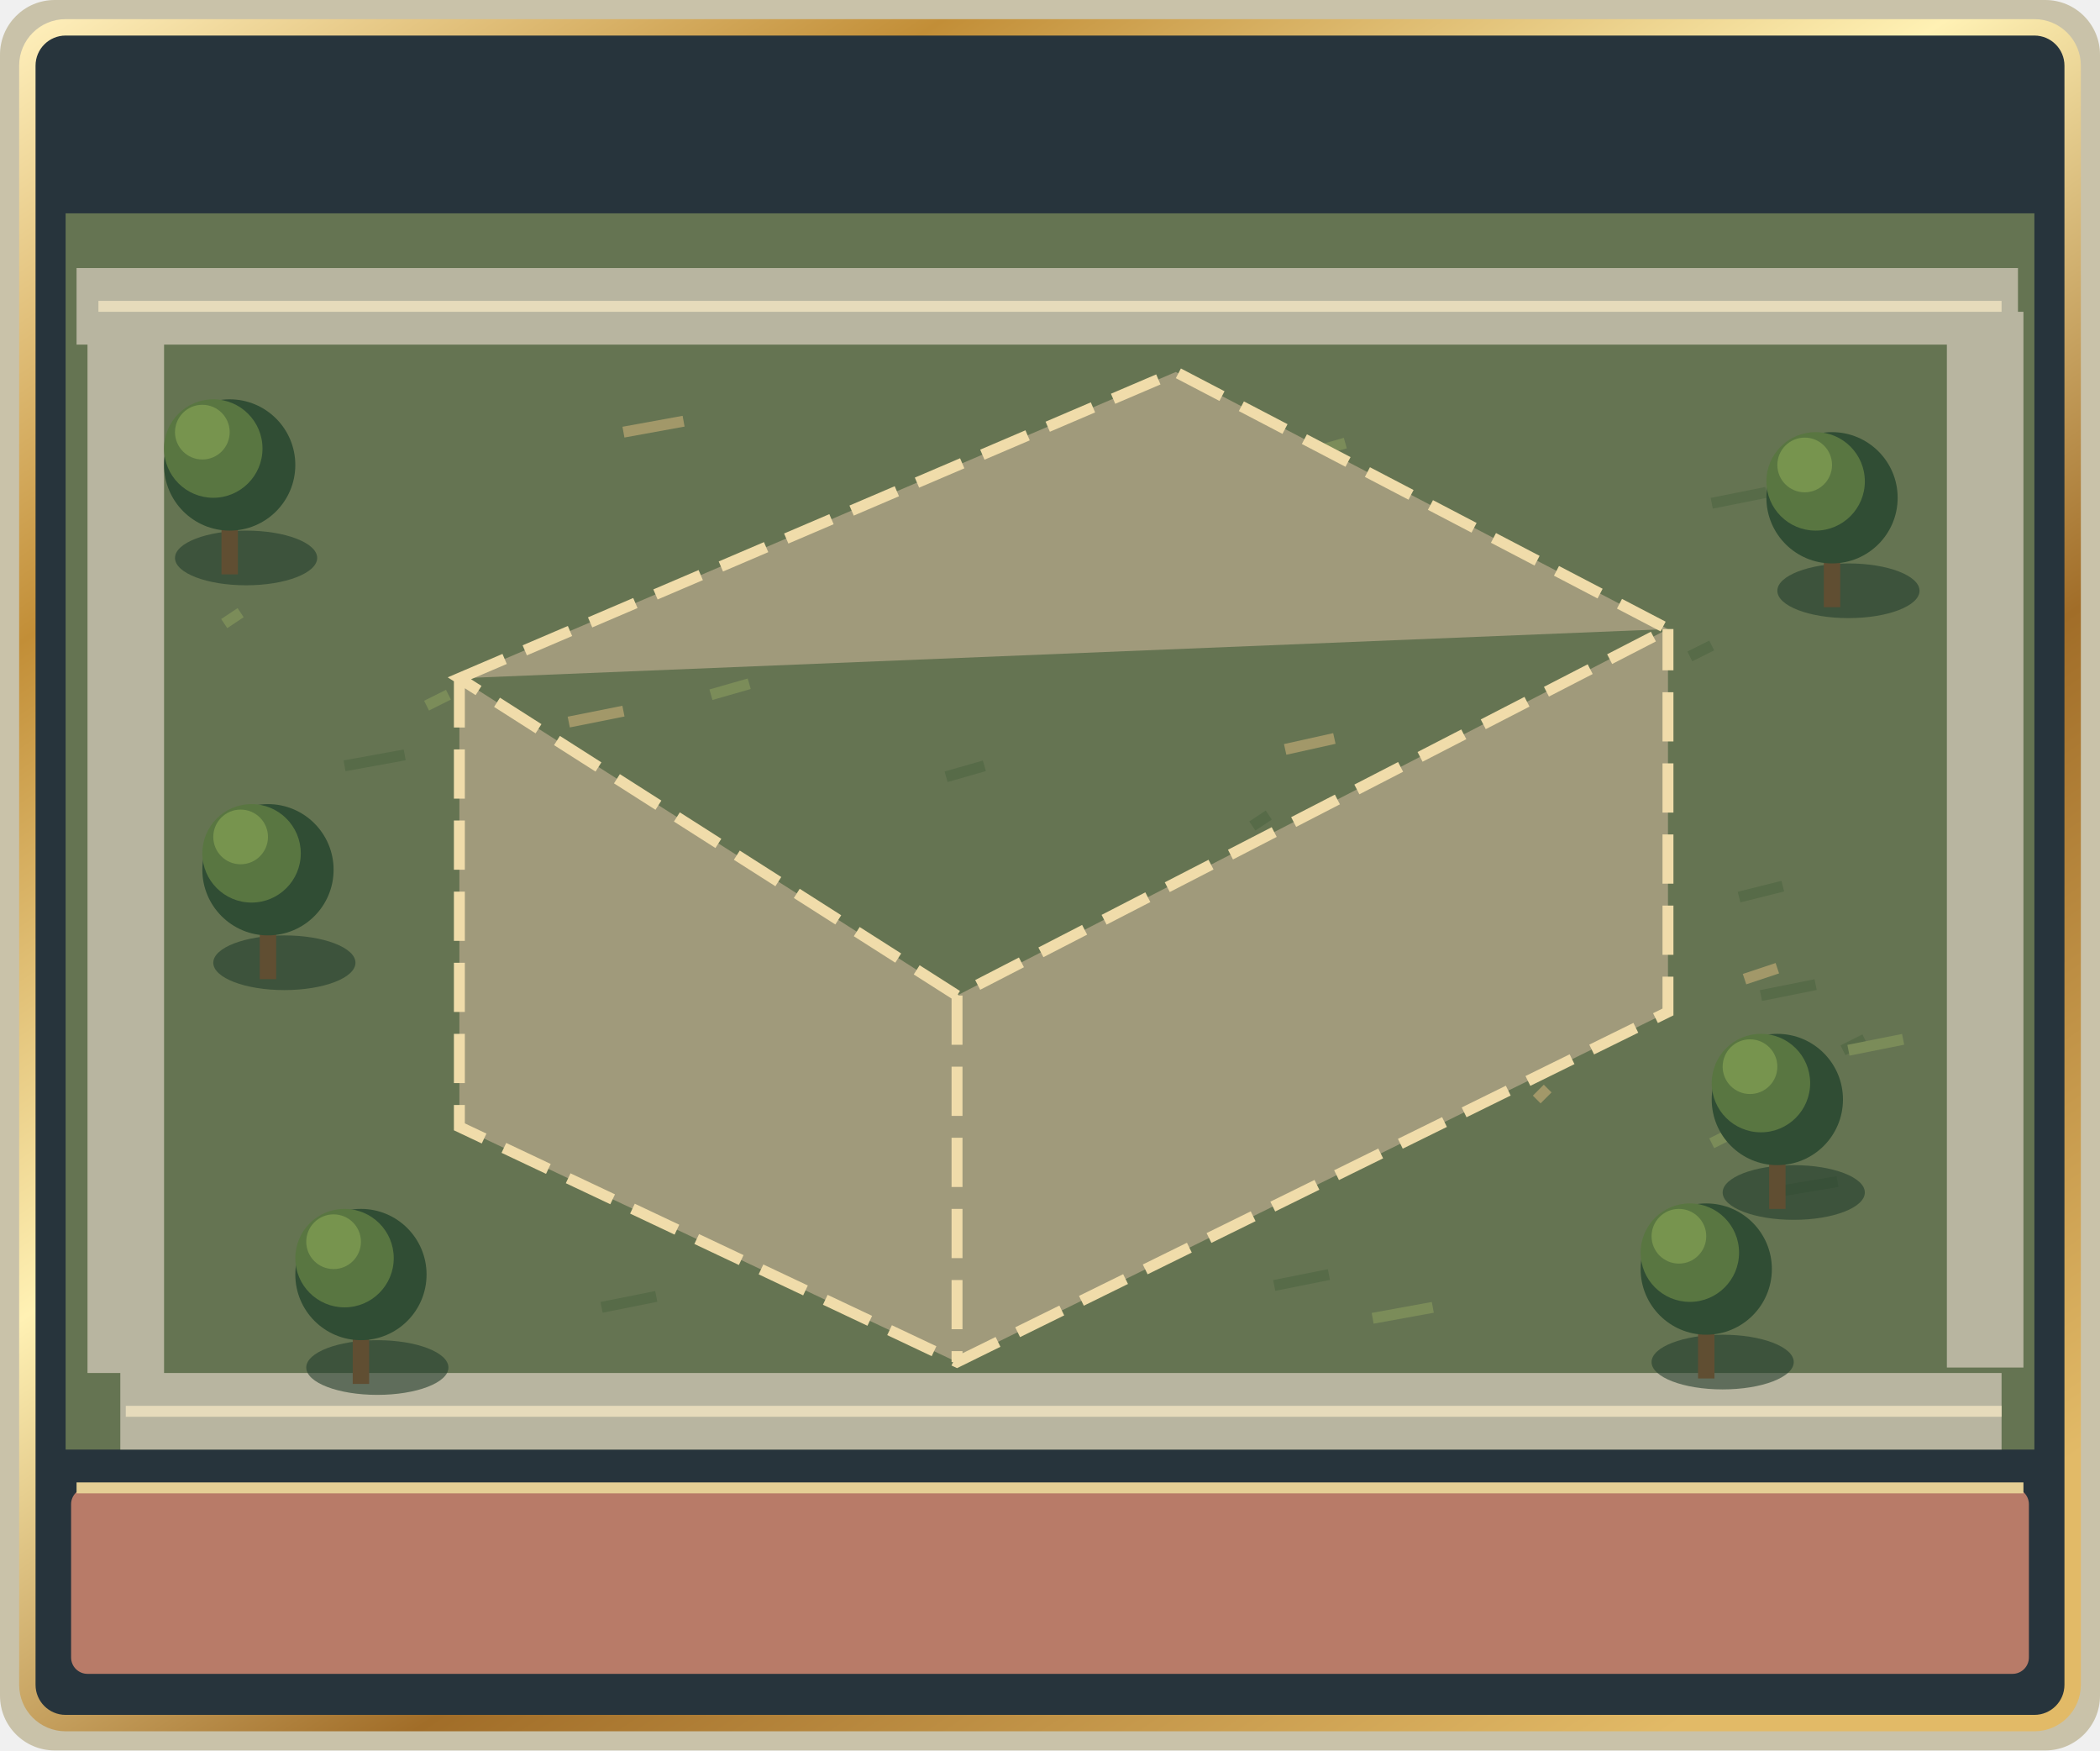
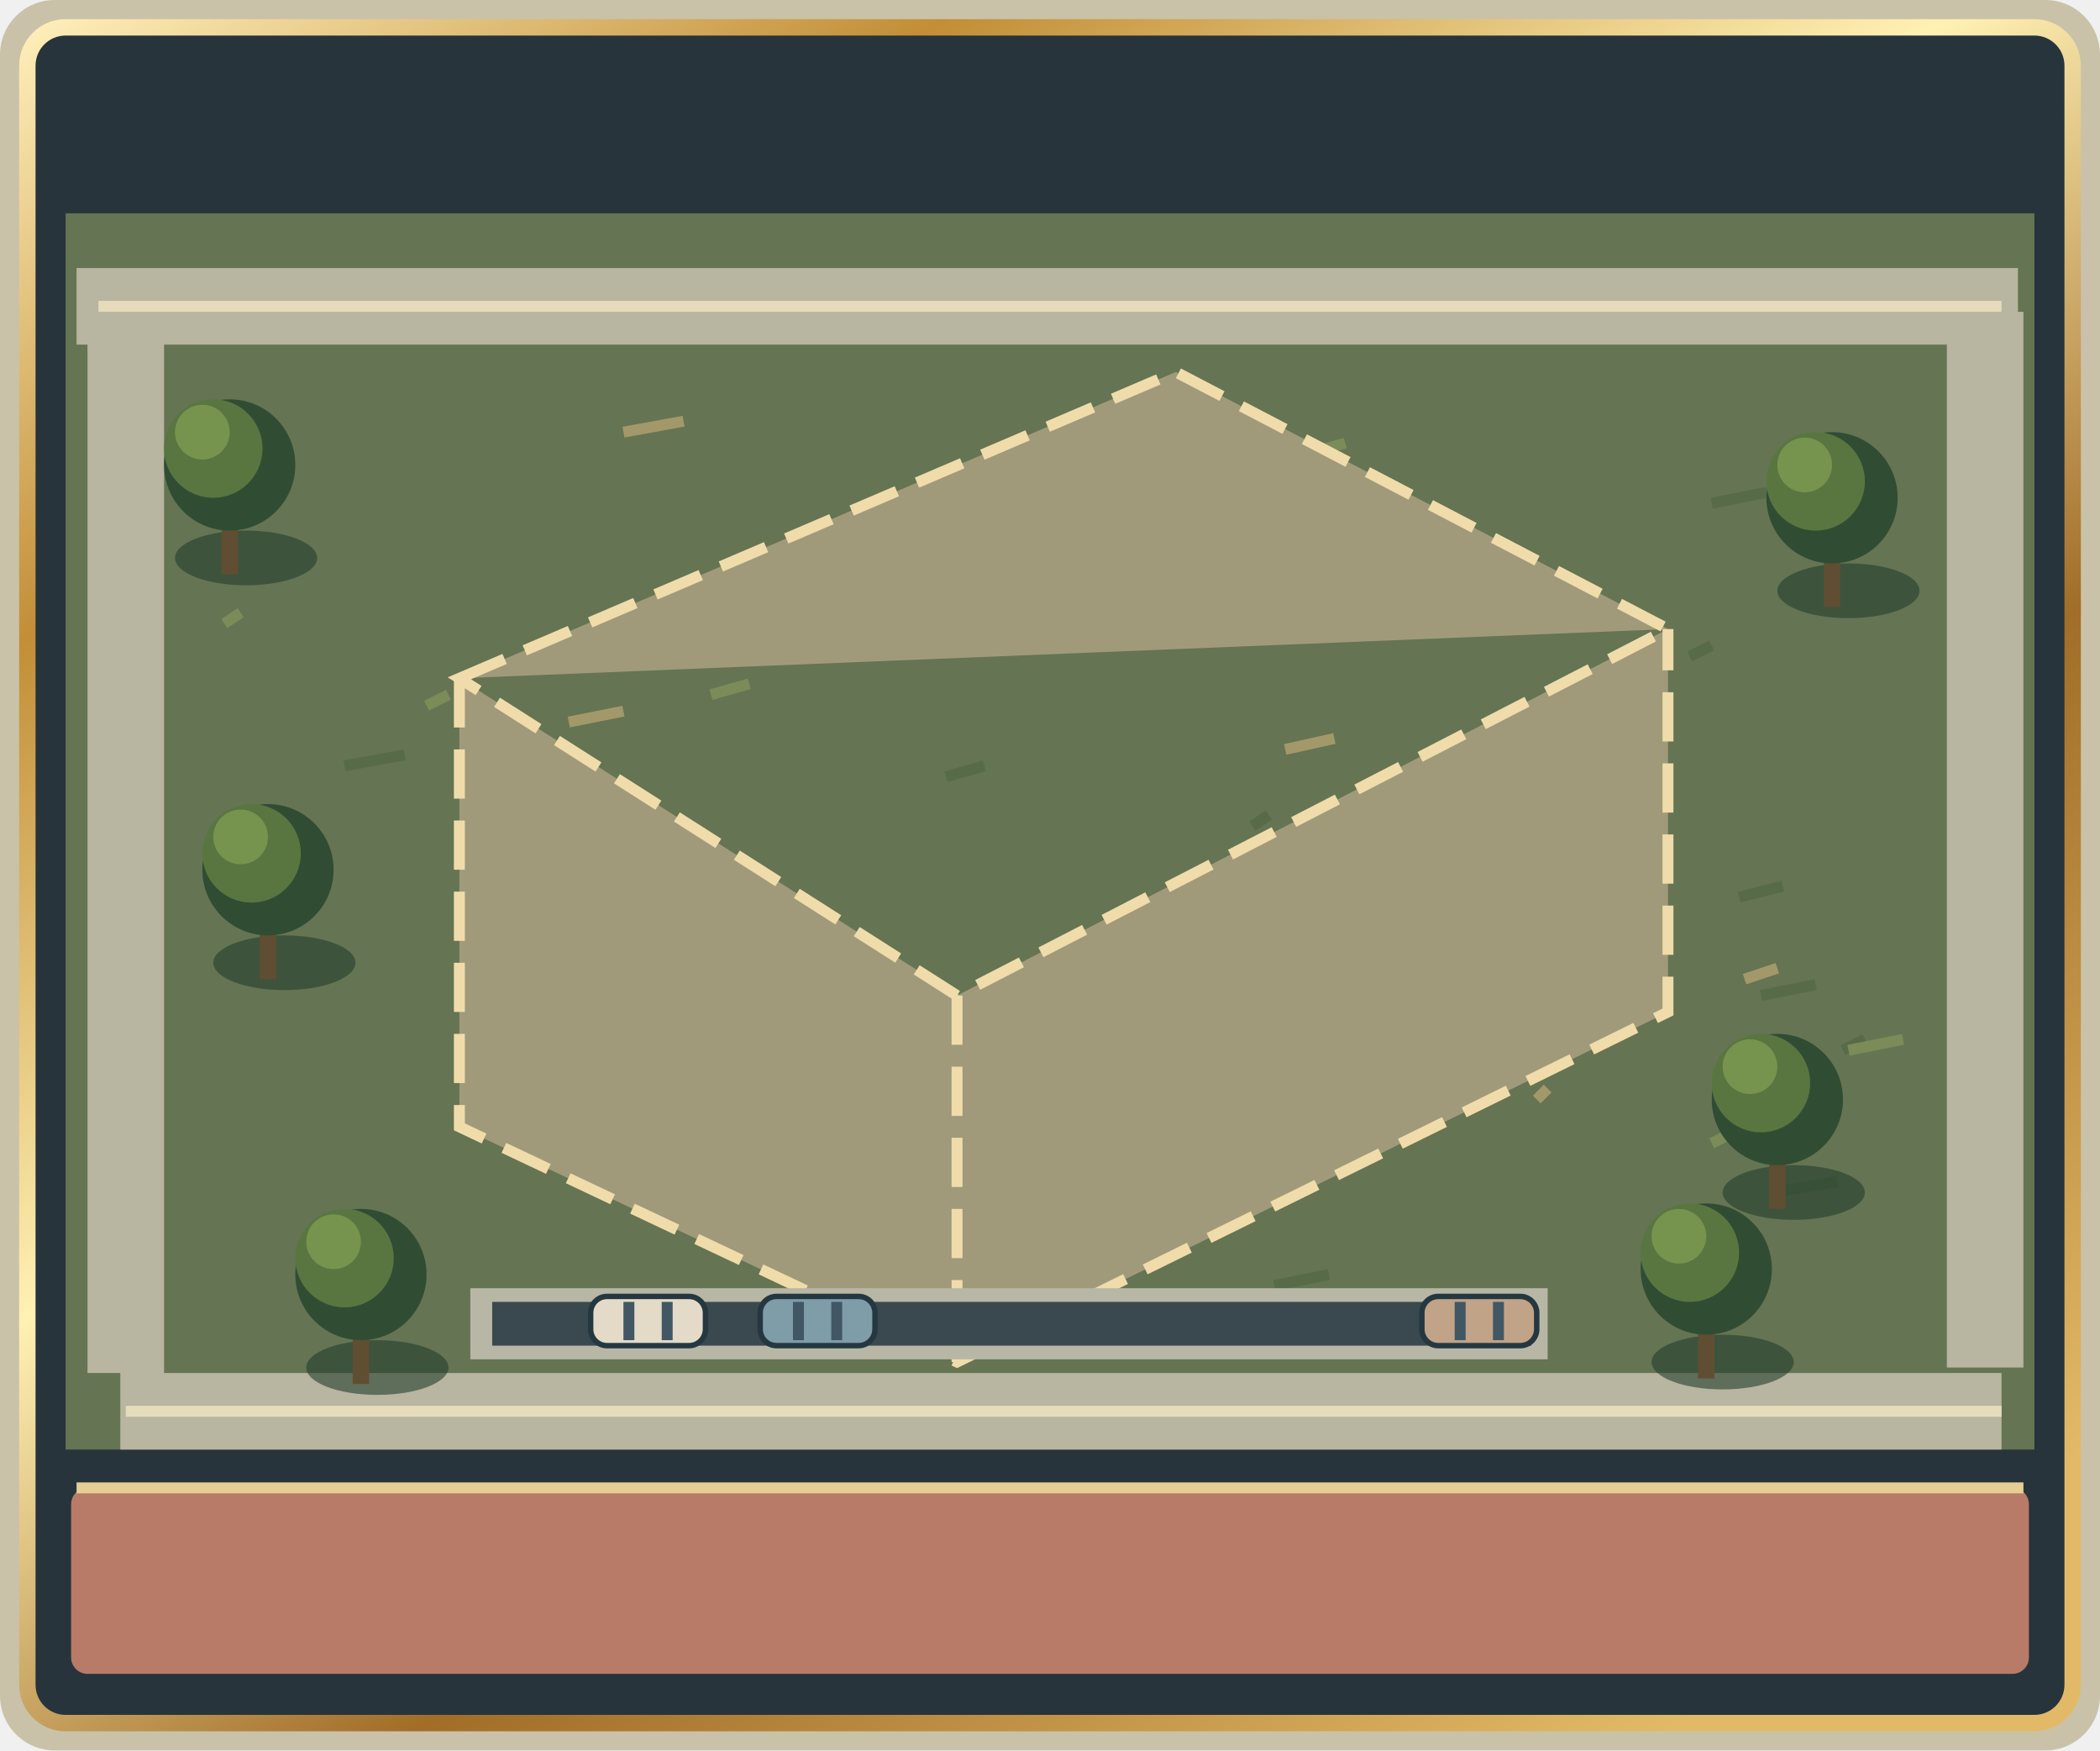
<svg xmlns="http://www.w3.org/2000/svg" viewBox="0 0 384 320" role="img" aria-label="Стадия строительства">
  <defs>
    <linearGradient id="gold" x2="0.8" y2="1">
      <stop stop-color="#fff0bc" />
      <stop offset=".22" stop-color="#c28e37" />
      <stop offset=".46" stop-color="#fff1b4" />
      <stop offset=".7" stop-color="#a16d28" />
      <stop offset="1" stop-color="#e2ba67" />
    </linearGradient>
    <linearGradient id="cream" x2="1" y2="1">
      <stop stop-color="#fff5d7" />
      <stop offset=".5" stop-color="#e8d3a0" />
      <stop offset="1" stop-color="#f7e9c8" />
    </linearGradient>
    <linearGradient id="navy" x2=".7" y2="1">
      <stop stop-color="#263b49" />
      <stop offset="1" stop-color="#06121e" />
    </linearGradient>
    <linearGradient id="glass" x2="1" y2="1">
      <stop stop-color="#d4e9e8" />
      <stop offset=".45" stop-color="#6495ad" />
      <stop offset="1" stop-color="#294453" />
    </linearGradient>
    <pattern id="grain" width="9" height="9" patternUnits="userSpaceOnUse">
      <path d="M0 1h2m3 4h1m1 3h2" stroke="#fff" opacity=".07" />
    </pattern>
  </defs>
  <rect width="384" height="320" rx="10" fill="#c9c2a9" />
  <rect x="5" y="5" width="374" height="310" rx="7" fill="#27343c" stroke="url(#gold)" stroke-width="3" />
  <rect x="12" y="39" width="360" height="226" fill="#657452" />
  <path d="M14 56H369M22 258H366M23 56V251M363 57V250" stroke="#b8b5a0" stroke-width="14" />
  <path d="M18 56H366M23 258H366" stroke="#e6dbbb" stroke-width="2" />
  <path d="M313 209l4 -2" stroke="#7b8c59" stroke-width="2" />
  <path d="M103 162l7 -2" stroke="#a29869" stroke-width="2" />
  <path d="M275 115l2 -2" stroke="#576b48" stroke-width="2" />
  <path d="M104 132l10 -2" stroke="#a29869" stroke-width="2" />
  <path d="M182 215l5 -2" stroke="#a29869" stroke-width="2" />
  <path d="M233 235l10 -2" stroke="#576b48" stroke-width="2" />
  <path d="M107 195l11 -2" stroke="#a29869" stroke-width="2" />
  <path d="M322 182l10 -2" stroke="#576b48" stroke-width="2" />
  <path d="M281 201l2 -2" stroke="#a29869" stroke-width="2" />
  <path d="M41 114l3 -2" stroke="#7b8c59" stroke-width="2" />
  <path d="M116 198l7 -2" stroke="#a29869" stroke-width="2" />
  <path d="M309 120l4 -2" stroke="#576b48" stroke-width="2" />
  <path d="M168 228l12 -2" stroke="#a29869" stroke-width="2" />
  <path d="M319 179l6 -2" stroke="#a29869" stroke-width="2" />
  <path d="M235 137l9 -2" stroke="#a29869" stroke-width="2" />
  <path d="M337 192l4 -2" stroke="#576b48" stroke-width="2" />
  <path d="M313 92l10 -2" stroke="#576b48" stroke-width="2" />
  <path d="M184 97l8 -2" stroke="#7b8c59" stroke-width="2" />
  <path d="M191 95l10 -2" stroke="#a29869" stroke-width="2" />
  <path d="M338 192l10 -2" stroke="#7b8c59" stroke-width="2" />
  <path d="M114 175l8 -2" stroke="#a29869" stroke-width="2" />
  <path d="M114 79l11 -2" stroke="#a29869" stroke-width="2" />
  <path d="M318 164l8 -2" stroke="#576b48" stroke-width="2" />
  <path d="M251 241l11 -2" stroke="#7b8c59" stroke-width="2" />
  <path d="M78 129l4 -2" stroke="#7b8c59" stroke-width="2" />
  <path d="M279 165l7 -2" stroke="#576b48" stroke-width="2" />
  <path d="M130 127l7 -2" stroke="#7b8c59" stroke-width="2" />
  <path d="M63 140l11 -2" stroke="#576b48" stroke-width="2" />
  <path d="M173 142l7 -2" stroke="#576b48" stroke-width="2" />
  <path d="M239 83l7 -2" stroke="#7b8c59" stroke-width="2" />
  <path d="M103 201l2 -2" stroke="#7b8c59" stroke-width="2" />
  <path d="M259 204l3 -2" stroke="#576b48" stroke-width="2" />
  <path d="M112 167l2 -2" stroke="#576b48" stroke-width="2" />
  <path d="M248 198l8 -2" stroke="#7b8c59" stroke-width="2" />
  <path d="M200 217l6 -2" stroke="#576b48" stroke-width="2" />
  <path d="M243 211l3 -2" stroke="#7b8c59" stroke-width="2" />
  <path d="M324 218l12 -2" stroke="#576b48" stroke-width="2" />
  <path d="M110 239l10 -2" stroke="#576b48" stroke-width="2" />
  <path d="M229 151l3 -2" stroke="#576b48" stroke-width="2" />
  <path d="M216 210l5 -2" stroke="#a29869" stroke-width="2" />
  <path d="M84 124l131-56 90 47-130 67zM84 124v82l91 43 130-64v-70M175 182v67" fill="#a09a7b" stroke="#f0dcaa" stroke-width="2" stroke-dasharray="9 4" />
+   <path d="M86 242h197" stroke="#b8b7a6" stroke-width="13" />
+   <path d="M90 242h190" stroke="#3a494f" stroke-width="8" />
+   <rect x="108" y="237" width="21" height="9" rx="3" fill="#e3dbc8" stroke="#253841" />
+   <path d="M115 238v7m7-7v7" stroke="#415763" stroke-width="2" />
+   <rect x="139" y="237" width="21" height="9" rx="3" fill="#7f9da9" stroke="#253841" />
+   <path d="M146 238v7m7-7v7" stroke="#415763" stroke-width="2" />
+   <rect x="260" y="237" width="21" height="9" rx="3" fill="#c1a387" stroke="#253841" />
+   <path d="M267 238v7m7-7v7" stroke="#415763" stroke-width="2" />
  <ellipse cx="45" cy="102" rx="13" ry="5" fill="#233e2d" opacity=".6" />
  <path d="M42 92v13" stroke="#604e32" stroke-width="3" />
  <circle cx="42" cy="85" r="12" fill="#304d34" />
  <circle cx="39" cy="82" r="9" fill="#597641" />
  <circle cx="37" cy="79" r="5" fill="#77944e" />
  <ellipse cx="52" cy="176" rx="13" ry="5" fill="#233e2d" opacity=".6" />
  <path d="M49 166v13" stroke="#604e32" stroke-width="3" />
  <circle cx="49" cy="159" r="12" fill="#304d34" />
  <circle cx="46" cy="156" r="9" fill="#597641" />
  <circle cx="44" cy="153" r="5" fill="#77944e" />
  <ellipse cx="328" cy="218" rx="13" ry="5" fill="#233e2d" opacity=".6" />
  <path d="M325 208v13" stroke="#604e32" stroke-width="3" />
  <circle cx="325" cy="201" r="12" fill="#304d34" />
  <circle cx="322" cy="198" r="9" fill="#597641" />
  <circle cx="320" cy="195" r="5" fill="#77944e" />
  <ellipse cx="315" cy="249" rx="13" ry="5" fill="#233e2d" opacity=".6" />
  <path d="M312 239v13" stroke="#604e32" stroke-width="3" />
  <circle cx="312" cy="232" r="12" fill="#304d34" />
  <circle cx="309" cy="229" r="9" fill="#597641" />
  <circle cx="307" cy="226" r="5" fill="#77944e" />
  <ellipse cx="69" cy="250" rx="13" ry="5" fill="#233e2d" opacity=".6" />
  <path d="M66 240v13" stroke="#604e32" stroke-width="3" />
  <circle cx="66" cy="233" r="12" fill="#304d34" />
  <circle cx="63" cy="230" r="9" fill="#597641" />
  <circle cx="61" cy="227" r="5" fill="#77944e" />
  <ellipse cx="338" cy="108" rx="13" ry="5" fill="#233e2d" opacity=".6" />
  <path d="M335 98v13" stroke="#604e32" stroke-width="3" />
  <circle cx="335" cy="91" r="12" fill="#304d34" />
  <circle cx="332" cy="88" r="9" fill="#597641" />
  <circle cx="330" cy="85" r="5" fill="#77944e" />
  <rect x="13" y="272" width="358" height="34" rx="3" fill="#b87b68" />
  <path d="M14 272h356" stroke="#e5cf95" stroke-width="2" />
</svg>
